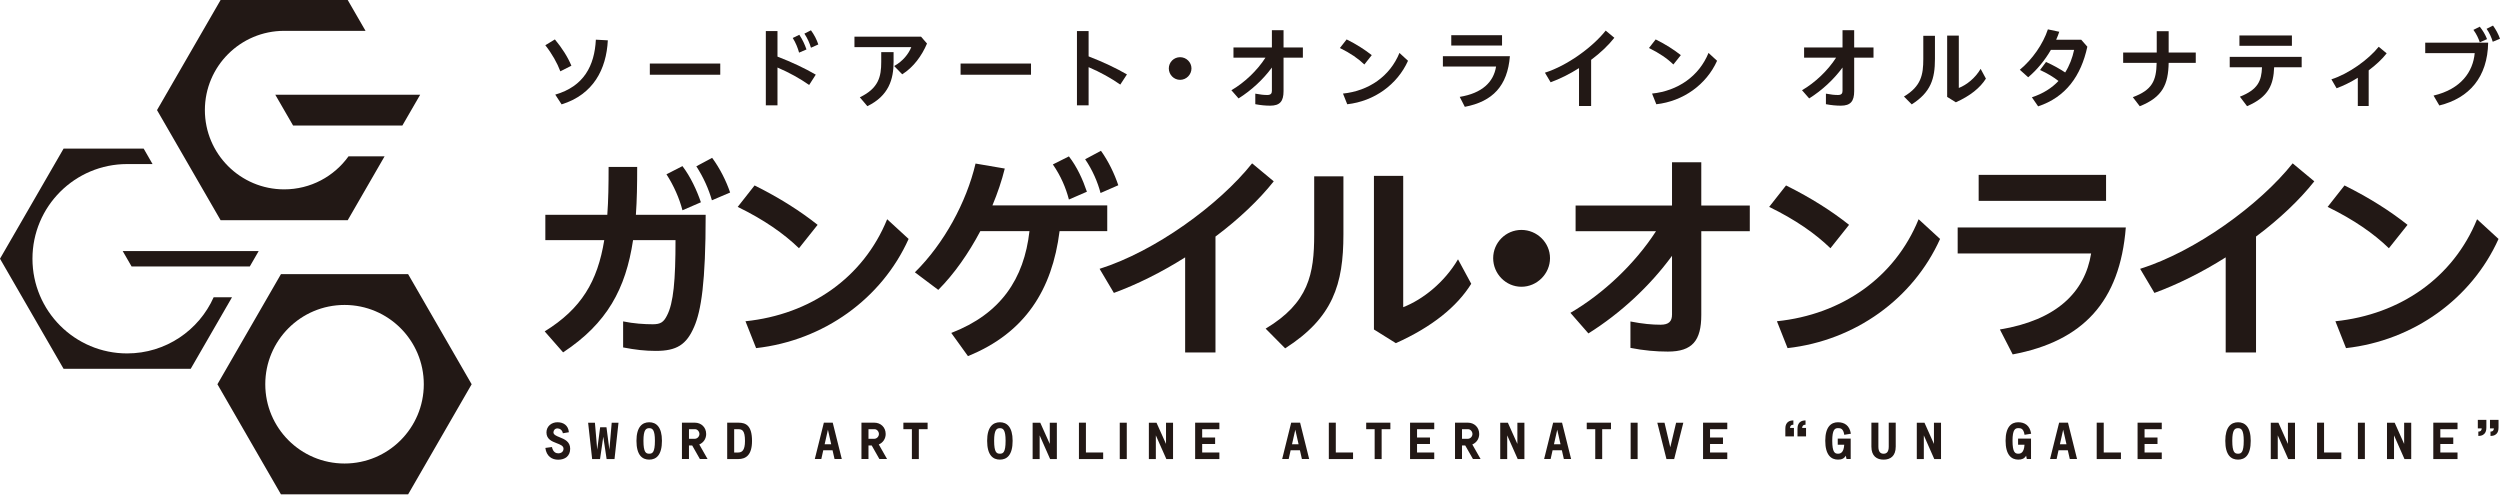
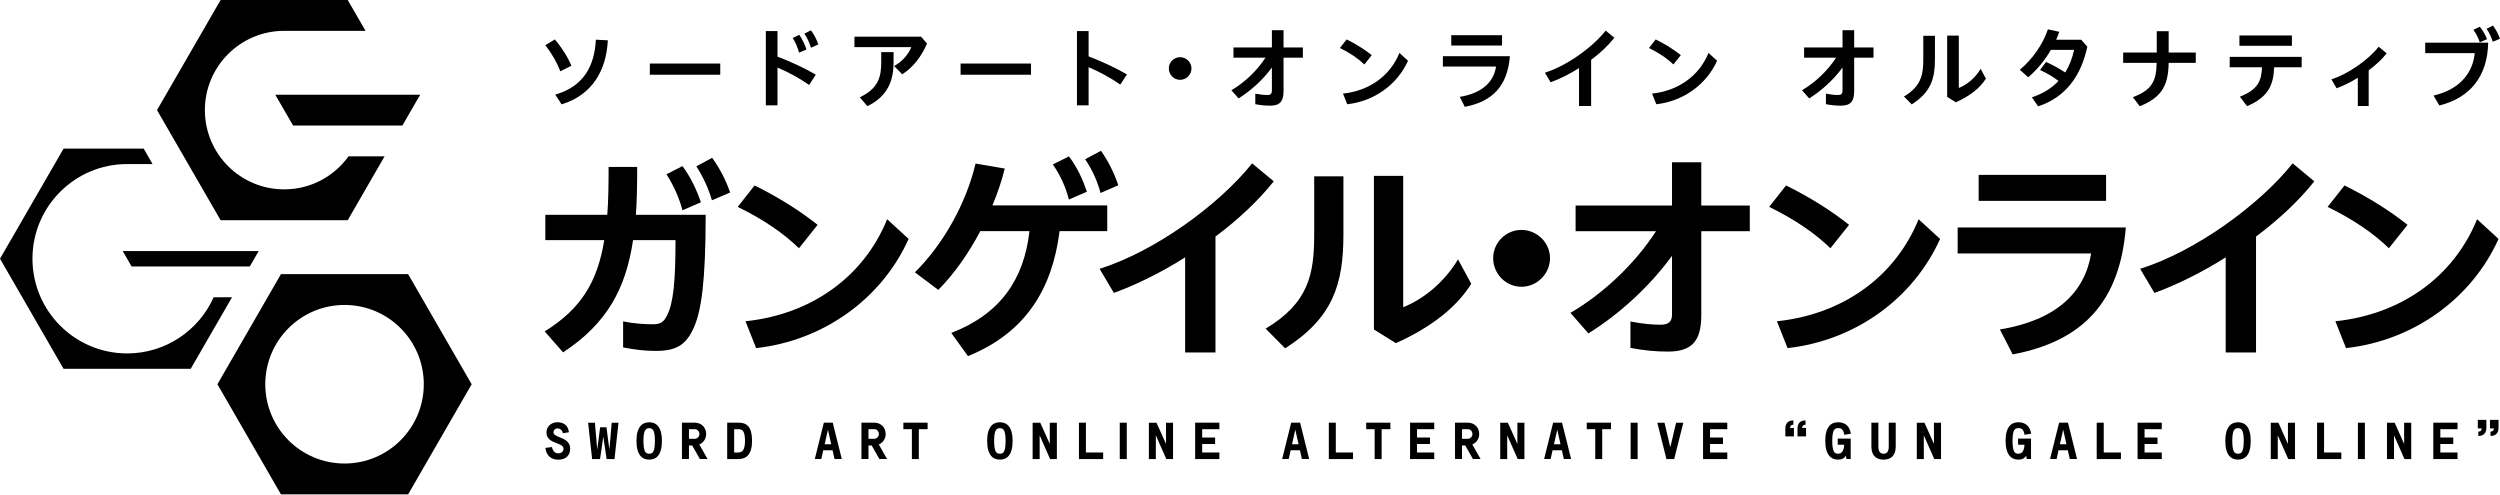
<svg xmlns="http://www.w3.org/2000/svg" version="1.1" id="레이어_1" x="0px" y="0px" viewBox="0 0 720 142.375" enable-background="new 0 0 720 142.375" xml:space="preserve">
-   <path fill="#221815" d="M100.371,45.028c-4.142,5.767-10.894,9.509-18.539,9.509c-12.599,0-22.827-10.228-22.827-22.827  c0-12.599,10.228-22.827,22.827-22.827h23.44L100.144,0H63.533L45.221,31.71l18.312,31.71h36.611l10.615-18.392H100.371z" />
-   <polygon fill="#221815" points="79.276,27.274 84.403,36.144 115.887,36.144 121.014,27.274 " />
-   <polygon fill="#221815" points="35.336,72.3 37.892,76.735 71.946,76.735 74.503,72.3 " />
-   <path fill="#221815" d="M61.529,85.618c-4.248,9.523-13.811,16.168-24.918,16.168c-15.049,0-27.262-12.212-27.262-27.275  s12.213-27.262,27.262-27.262h7.325l-2.557-4.448H18.312L0,74.511l18.312,31.71h36.611l11.893-20.603H61.529z" />
-   <path fill="#221815" d="M117.539,78.955H80.915l-18.299,31.71l18.299,31.71h36.624l18.299-31.71L117.539,78.955z M99.227,133.492  c-12.612,0-22.827-10.228-22.827-22.827c0-12.612,10.215-22.84,22.827-22.84c12.612,0,22.827,10.228,22.827,22.84  C122.054,123.264,111.839,133.492,99.227,133.492" />
-   <path fill="#221815" d="M183.135,61.865h20.097c0,19.59-1.318,27.648-3.316,32.256c-2.237,5.181-5.047,6.939-11.041,6.939  c-3.116,0-5.86-0.32-9.416-0.999v-7.498c2.997,0.626,6.113,0.826,8.55,0.826c2.237,0,3.117-0.626,4.049-2.451  c1.931-3.609,2.49-10.348,2.49-21.775h-12.226c-2.118,14.05-7.484,23.959-20.15,32.322l-5.3-6.046  c10.601-6.552,15.222-14.41,17.153-26.276h-16.967v-7.298h17.846c0.306-4.116,0.373-8.737,0.373-13.784h8.231  C183.508,53.075,183.441,57.629,183.135,61.865 M196.546,60.559c-0.866-3.369-2.491-7.112-4.608-10.361l4.608-2.357  c2.317,3.05,4.115,6.912,5.314,10.415L196.546,60.559z M210.277,55.445l-5.247,2.238c-0.932-3.236-2.424-6.606-4.488-9.789  l4.555-2.437C207.347,48.506,209.158,52.142,210.277,55.445" />
-   <path fill="#221815" d="M230.105,71.492c-4.368-4.235-10.095-8.231-17.646-11.906l4.861-6.179  c7.298,3.623,13.292,7.485,18.152,11.347L230.105,71.492z M261.682,68.814c-7.738,17.22-24.452,29.26-43.923,31.444l-3.063-7.738  c18.658-1.931,33.948-12.532,40.806-29.38L261.682,68.814z" />
-   <path fill="#221815" d="M285.819,59.156h33.068v7.418h-13.731c-2.117,16.847-9.908,29.313-26.383,35.985l-4.808-6.672  c14.224-5.487,20.962-15.529,22.521-29.313H282.33c-3.37,6.366-7.498,12.293-12.106,16.914l-6.739-5.06  c8.364-8.231,14.849-20.163,17.473-31.324l8.417,1.438C288.509,52.031,287.311,55.587,285.819,59.156 M307.847,57.465  c-0.879-3.37-2.304-6.739-4.621-10.108l4.621-2.317c2.371,3.063,3.996,6.686,5.181,10.175L307.847,57.465z M316.957,55.587  c-0.812-3.116-2.304-6.605-4.435-9.722l4.554-2.437c2.184,3.05,3.876,6.606,4.994,9.922L316.957,55.587z" />
-   <path fill="#221815" d="M350.057,68.125v33.388h-8.737V74.118c-6.806,4.302-13.984,7.858-20.523,10.242l-4.115-6.939  c16.035-5.048,34.44-18.459,43.923-30.378l6.233,5.181C362.589,57.59,356.729,63.144,350.057,68.125" />
-   <path fill="#221815" d="M378.487,50.792h8.417v16.714c0,14.357-2.997,24.012-16.781,32.816l-5.62-5.674  c12.412-7.431,13.984-15.728,13.984-27.075V50.792z M423.715,81.729c-4.116,6.619-11.294,12.426-21.708,17.101l-6.313-3.942V50.659  h8.43v37.809c5.62-2.184,11.853-7.112,15.782-13.784L423.715,81.729z" />
-   <path fill="#221815" d="M503.942,66.577h-13.971v24.132c0,7.365-2.557,10.548-9.616,10.548c-3.423,0-6.925-0.306-10.788-1.065  v-7.605c3.556,0.693,6.3,0.932,8.67,0.932c2.424,0,3.303-0.999,3.303-2.93V73.676c-6.3,8.617-14.73,16.488-24.079,22.348  l-5.181-5.927c9.296-5.38,18.592-14.104,24.652-23.52h-23.16v-7.378h27.768V46.733h8.43v12.466h13.971V66.577z" />
-   <path fill="#221815" d="M527.164,71.492c-4.368-4.235-10.095-8.231-17.646-11.906l4.861-6.179  c7.298,3.623,13.292,7.485,18.152,11.347L527.164,71.492z M558.741,68.814c-7.738,17.22-24.452,29.26-43.923,31.444l-3.063-7.738  c18.658-1.931,33.948-12.532,40.806-29.38L558.741,68.814z" />
-   <path fill="#221815" d="M612.233,65.512c-1.692,21.388-12.359,32.749-32.576,36.558l-3.689-7.178  c16.234-2.677,24.465-10.668,26.277-21.894h-38.436v-7.485H612.233z M606.546,57.841h-36.691v-7.485h36.691V57.841z" />
-   <path fill="#221815" d="M649.736,68.125v33.388h-8.737V74.118c-6.806,4.302-13.971,7.858-20.523,10.242l-4.115-6.939  c16.035-5.048,34.44-18.459,43.923-30.378l6.233,5.181C662.281,57.59,656.408,63.144,649.736,68.125" />
-   <path fill="#221815" d="M688.001,71.492c-4.368-4.235-10.108-8.231-17.646-11.906l4.861-6.179  c7.298,3.623,13.292,7.485,18.152,11.347L688.001,71.492z M719.578,68.814c-7.738,17.22-24.465,29.26-43.923,31.444l-3.063-7.738  c18.658-1.931,33.948-12.532,40.806-29.38L719.578,68.814z" />
-   <path fill="#221815" d="M446.403,74.355c0,4.488-3.742,8.231-8.231,8.231c-4.502,0-8.137-3.742-8.137-8.231  c0-4.488,3.636-8.137,8.137-8.137C442.661,66.218,446.403,69.867,446.403,74.355" />
-   <path fill="#221815" d="M161.379,20.539c-0.893-2.371-2.384-5.047-4.328-7.511l2.757-1.678c2.091,2.53,3.689,5.034,4.754,7.578  L161.379,20.539z M175.057,11.615c-0.426,8.324-4.169,15.609-13.318,18.445l-1.825-2.81c8.257-2.384,11.307-8.324,11.693-15.822  L175.057,11.615z" />
-   <rect x="187.151" y="18.3" fill="#221815" width="20.283" height="3.223" />
-   <path fill="#221815" d="M223.915,16.305c4.355,1.691,7.805,3.329,11.027,5.194l-1.904,2.97c-2.691-1.865-5.647-3.529-9.123-5.021  v10.881h-3.356V8.953h3.356V16.305z M230.134,15.159c-0.36-1.332-0.959-2.85-1.824-4.222l1.891-0.919  c0.945,1.412,1.572,2.81,2.064,4.222L230.134,15.159z M233.557,13.748c-0.373-1.278-0.973-2.677-1.892-4.062l1.892-0.959  c0.945,1.292,1.665,2.704,2.118,4.075L233.557,13.748z" />
-   <path fill="#221815" d="M266.978,12.545c-1.518,3.542-3.862,6.792-7.139,8.856l-2.317-2.384c2.543-1.425,4.129-3.476,4.928-5.434  h-16.368v-3.023h19.178L266.978,12.545z M253.794,15.022h3.556v2.823c0,4.981-1.385,9.749-7.551,12.732l-2.171-2.557  c5.447-2.61,6.166-5.993,6.166-10.188V15.022z" />
-   <rect x="276.647" y="18.3" fill="#221815" width="20.283" height="3.223" />
-   <path fill="#221815" d="M322.641,24.361c-2.691-1.864-5.647-3.529-9.123-5.021v10.987h-3.356V8.952h3.356v7.285  c4.355,1.692,7.804,3.329,11.041,5.194L322.641,24.361z" />
-   <path fill="#221815" d="M375.229,16.61h-5.567v9.629c0,2.917-1.025,4.195-3.835,4.195c-1.372,0-2.757-0.133-4.302-0.426v-3.036  c1.425,0.28,2.517,0.386,3.449,0.386c0.972,0,1.332-0.413,1.332-1.172v-6.739c-2.517,3.436-5.873,6.552-9.602,8.896l-2.064-2.357  c3.703-2.144,7.405-5.62,9.815-9.376h-9.216v-2.943h11.067V8.699h3.356v4.968h5.567V16.61z" />
-   <path fill="#221815" d="M392.934,18.571c-1.745-1.692-4.035-3.276-7.045-4.741l1.944-2.477c2.904,1.438,5.287,2.996,7.232,4.528  L392.934,18.571z M405.506,17.506c-3.077,6.859-9.736,11.653-17.5,12.519l-1.225-3.076c7.445-0.773,13.531-4.994,16.261-11.706  L405.506,17.506z" />
-   <path fill="#221815" d="M434.851,16.182c-0.68,8.524-4.928,13.052-12.985,14.583l-1.465-2.863c6.473-1.065,9.749-4.262,10.468-8.737  h-15.316v-2.983H434.851z M432.587,13.119h-14.623v-2.983h14.623V13.119z" />
-   <path fill="#221815" d="M458.245,17.233v13.292h-3.49V19.617c-2.704,1.718-5.567,3.13-8.177,4.075l-1.638-2.757  c6.393-2.011,13.731-7.352,17.5-12.119l2.491,2.064C463.24,13.038,460.909,15.249,458.245,17.233" />
-   <path fill="#221815" d="M481.933,18.571c-1.731-1.692-4.022-3.276-7.032-4.741l1.931-2.477c2.917,1.438,5.3,2.996,7.245,4.528  L481.933,18.571z M494.518,17.506c-3.077,6.859-9.749,11.653-17.5,12.519l-1.225-3.076c7.431-0.773,13.531-4.994,16.261-11.706  L494.518,17.506z" />
-   <path fill="#221815" d="M539.571,16.61h-5.567v9.629c0,2.917-1.025,4.195-3.836,4.195c-1.372,0-2.757-0.133-4.302-0.426v-3.036  c1.425,0.28,2.517,0.386,3.463,0.386c0.972,0,1.318-0.413,1.318-1.172v-6.739c-2.517,3.436-5.873,6.552-9.602,8.896l-2.064-2.357  c3.703-2.144,7.405-5.62,9.815-9.376h-9.216v-2.943h11.067V8.699h3.356v4.968h5.567V16.61z" />
-   <path fill="#221815" d="M553.909,10.312h3.356v6.672c0,5.714-1.185,9.576-6.685,13.078l-2.237-2.264  c4.954-2.957,5.567-6.273,5.567-10.801V10.312z M571.942,22.644c-1.652,2.637-4.502,4.954-8.657,6.819l-2.504-1.558V10.258h3.356  v15.076c2.237-0.866,4.728-2.837,6.286-5.501L571.942,22.644z" />
-   <path fill="#221815" d="M601.153,13.449c-1.811,8.404-6.193,14.53-14.171,17.18l-1.798-2.61c3.263-1.066,5.78-2.704,7.658-4.701  c-1.505-1.172-3.223-2.211-5.314-3.156l1.731-2.317c2.197,0.999,3.889,1.958,5.514,3.023c1.238-1.971,2.077-4.182,2.57-6.499h-6.686  c-1.758,3.037-4.075,5.82-6.539,7.884l-2.411-2.157c3.609-2.997,6.672-7.365,8.084-11.64l3.276,0.693  c-0.239,0.773-0.546,1.518-0.892,2.291h7.218L601.153,13.449z" />
-   <path fill="#221815" d="M632.38,18.105h-7.805c-0.12,6.113-1.665,9.842-8.324,12.492l-1.998-2.611  c5.594-2.077,6.765-4.741,6.859-9.882h-9.642v-2.97h9.669v-6.14h3.436v6.14h7.805V18.105z" />
-   <path fill="#221815" d="M662.881,19.365h-7.924c-0.2,4.901-1.465,8.51-7.804,11.214l-2.064-2.73c5.221-2.064,6.22-4.555,6.366-8.483  h-9.296v-2.983h20.723V19.365z M660.07,13.199h-15.116v-2.983h15.116V13.199z" />
-   <path fill="#221815" d="M682.18,20.264v10.255h-3.13v-8.124c-2.037,1.279-4.182,2.317-6.113,3.023l-1.492-2.571  c4.994-1.598,10.668-5.686,13.624-9.376l2.291,1.891C686.068,17.028,684.244,18.719,682.18,20.264" />
-   <path fill="#221815" d="M698.465,12.279h18.126c-0.173,9.949-5.447,15.968-14.064,18.099l-1.665-2.85  c7.951-1.864,11.374-6.912,11.853-12.226h-14.25V12.279z M714.18,12.186c-0.4-1.172-0.946-2.371-1.838-3.583l1.838-0.919  c0.919,1.159,1.598,2.33,2.091,3.583L714.18,12.186z M720,11.16l-2.091,0.866c-0.346-1.185-0.919-2.504-1.771-3.729l1.851-0.932  C718.854,8.577,719.547,9.869,720,11.16" />
-   <path fill="#221815" d="M343.144,19.705c0,1.798-1.492,3.29-3.276,3.29c-1.798,0-3.25-1.492-3.25-3.29  c0-1.784,1.452-3.236,3.25-3.236C341.652,16.469,343.144,17.92,343.144,19.705" />
-   <path fill="#221815" d="M162.292,129.226c0-0.839-0.932-1.185-1.971-1.585c-1.358-0.519-2.943-1.132-2.943-3.103  c0-1.758,1.438-2.93,3.17-2.93c1.678,0,3.117,0.852,3.29,2.877l-1.731,0.293c-0.173-0.986-0.959-1.399-1.558-1.399  c-0.706,0-1.159,0.546-1.159,1.159c0,0.653,0.866,1.025,1.745,1.372c1.412,0.56,3.076,1.252,3.076,3.316  c0,2.144-1.505,3.17-3.449,3.17c-1.785,0-3.383-0.959-3.702-3.396l1.905-0.253c0.306,1.492,1.172,1.811,1.798,1.811  C161.639,130.558,162.292,130.079,162.292,129.226" />
-   <polygon fill="#221815" points="176.982,132.206 174.705,132.206 173.746,125.773 172.814,132.206 170.536,132.206 169.378,121.738   171.335,121.738 172.001,129.515 172.841,123.056 174.665,123.056 175.504,129.515 176.17,121.738 178.128,121.738 " />
-   <path fill="#221815" d="M183.302,126.95c0-3.982,1.651-5.34,3.676-5.34c2.011,0,3.662,1.358,3.662,5.34  c0,4.129-1.651,5.421-3.662,5.421C184.953,132.371,183.302,131.079,183.302,126.95 M188.616,126.95c0-3.21-0.733-3.636-1.638-3.636  c-0.919,0-1.665,0.426-1.665,3.636c0,3.383,0.746,3.716,1.665,3.716C187.883,130.666,188.616,130.333,188.616,126.95" />
-   <path fill="#221815" d="M199.355,128.297h-0.932v3.902h-2.024v-10.468h3.729c1.771,0,3.25,1.279,3.25,3.263  c0,1.358-0.773,2.504-1.985,3.01l2.384,4.195h-2.211L199.355,128.297z M200.048,126.379c0.799,0,1.385-0.692,1.385-1.385  s-0.559-1.385-1.238-1.385h-1.771v2.77H200.048z" />
-   <path fill="#221815" d="M212.653,121.73c2.184,0,3.929,0.826,3.929,5.274c0,4.075-1.771,5.208-3.995,5.208h-3.156V121.73H212.653z   M211.441,123.607v6.713h1.145c1.079,0,1.971-0.56,1.971-3.316c0-3.156-0.892-3.396-1.971-3.396H211.441z" />
-   <path fill="#221815" d="M239.775,129.683h-2.677l-0.559,2.517h-1.878l2.61-10.468h2.557l2.61,10.468h-2.091L239.775,129.683z   M237.498,127.952h1.891l-0.946-4.195L237.498,127.952z" />
-   <path fill="#221815" d="M251.053,128.297h-0.932v3.902h-2.024v-10.468h3.729c1.771,0,3.25,1.279,3.25,3.263  c0,1.358-0.773,2.504-1.985,3.01l2.384,4.195h-2.211L251.053,128.297z M251.745,126.379c0.799,0,1.385-0.692,1.385-1.385  s-0.559-1.385-1.238-1.385h-1.771v2.77H251.745z" />
-   <polygon fill="#221815" points="267.152,123.607 264.621,123.607 264.621,132.211 262.623,132.211 262.623,123.607 260.173,123.607   260.173,121.73 267.152,121.73 " />
-   <path fill="#221815" d="M284.298,126.95c0-3.982,1.651-5.34,3.676-5.34c2.011,0,3.662,1.358,3.662,5.34  c0,4.129-1.651,5.421-3.662,5.421C285.949,132.371,284.298,131.079,284.298,126.95 M289.612,126.95c0-3.21-0.733-3.636-1.638-3.636  c-0.919,0-1.665,0.426-1.665,3.636c0,3.383,0.746,3.716,1.665,3.716C288.879,130.666,289.612,130.333,289.612,126.95" />
-   <polygon fill="#221815" points="297.397,132.206 297.397,121.738 299.594,121.738 302.337,127.851 302.337,121.738 304.375,121.738   304.375,132.206 302.431,132.206 299.421,125.387 299.421,132.206 " />
-   <polygon fill="#221815" points="317.712,130.318 317.712,132.21 310.733,132.21 310.733,121.728 312.744,121.728 312.744,130.318   " />
-   <rect x="322.488" y="121.74" fill="#221815" width="2.024" height="10.468" />
-   <polygon fill="#221815" points="330.873,132.206 330.873,121.738 333.07,121.738 335.813,127.851 335.813,121.738 337.838,121.738   337.838,132.206 335.907,132.206 332.883,125.387 332.883,132.206 " />
-   <polygon fill="#221815" points="346.227,123.607 346.227,126.005 349.956,126.005 349.956,127.869 346.227,127.869 346.227,130.32   351.181,130.32 351.181,132.211 344.202,132.211 344.202,121.73 351.181,121.73 351.181,123.607 " />
-   <polygon fill="#221815" points="432.065,132.206 432.065,121.738 434.262,121.738 437.006,127.851 437.006,121.738 439.03,121.738   439.03,132.206 437.099,132.206 434.076,125.387 434.076,132.206 " />
-   <path fill="#221815" d="M449.819,129.683h-2.677l-0.559,2.517h-1.878l2.597-10.468h2.57l2.61,10.468h-2.091L449.819,129.683z   M447.542,127.952h1.891l-0.946-4.195L447.542,127.952z" />
-   <polygon fill="#221815" points="463.961,123.607 461.431,123.607 461.431,132.211 459.433,132.211 459.433,123.607 456.983,123.607   456.983,121.73 463.961,121.73 " />
-   <rect x="469.624" y="121.74" fill="#221815" width="2.011" height="10.468" />
-   <polygon fill="#221815" points="481.044,128.811 482.722,121.739 484.8,121.739 482.163,132.207 479.939,132.207 477.302,121.739   479.379,121.739 " />
-   <polygon fill="#221815" points="492.49,123.607 492.49,126.005 496.219,126.005 496.219,127.869 492.49,127.869 492.49,130.32   497.457,130.32 497.457,132.211 490.479,132.211 490.479,121.73 497.457,121.73 497.457,123.607 " />
-   <path fill="#221815" d="M374.378,129.683h-2.677l-0.559,2.517h-1.878l2.597-10.468h2.57l2.61,10.468h-2.091L374.378,129.683z   M372.101,127.952h1.891l-0.946-4.195L372.101,127.952z" />
-   <polygon fill="#221815" points="389.679,130.318 389.679,132.21 382.7,132.21 382.7,121.728 384.711,121.728 384.711,130.318 " />
-   <polygon fill="#221815" points="400.428,123.607 397.911,123.607 397.911,132.211 395.9,132.211 395.9,123.607 393.463,123.607   393.463,121.73 400.428,121.73 " />
-   <polygon fill="#221815" points="408.108,123.607 408.108,126.005 411.837,126.005 411.837,127.869 408.108,127.869 408.108,130.32   413.062,130.32 413.062,132.211 406.097,132.211 406.097,121.73 413.062,121.73 413.062,123.607 " />
-   <path fill="#221815" d="M421.988,128.297h-0.932v3.902h-2.011v-10.468h3.716c1.771,0,3.25,1.279,3.25,3.263  c0,1.358-0.773,2.504-1.985,3.01l2.384,4.195h-2.198L421.988,128.297z M422.681,126.379c0.812,0,1.385-0.692,1.385-1.385  s-0.559-1.385-1.238-1.385h-1.771v2.77H422.681z" />
-   <path fill="#221815" d="M713.759,124.297c0.759,0,0.959-0.453,0.985-0.919h-1.132v-2.451h2.464v2.131c0,0.599,0,2.491-2.317,2.491  V124.297z M717.262,124.297c0.759,0,0.945-0.453,0.985-0.919h-1.132v-2.451h2.464v2.131c0,0.599,0,2.491-2.317,2.491V124.297z" />
-   <path fill="#221815" d="M640.885,126.95c0-3.982,1.651-5.34,3.676-5.34c2.011,0,3.649,1.358,3.649,5.34  c0,4.129-1.638,5.421-3.649,5.421C642.536,132.371,640.885,131.079,640.885,126.95 M646.199,126.95c0-3.21-0.746-3.636-1.638-3.636  c-0.919,0-1.665,0.426-1.665,3.636c0,3.383,0.746,3.716,1.665,3.716C645.452,130.666,646.199,130.333,646.199,126.95" />
-   <polygon fill="#221815" points="653.983,132.206 653.983,121.738 656.18,121.738 658.924,127.851 658.924,121.738 660.961,121.738   660.961,132.206 659.017,132.206 655.994,125.387 655.994,132.206 " />
-   <polygon fill="#221815" points="674.298,130.318 674.298,132.21 667.319,132.21 667.319,121.728 669.33,121.728 669.33,130.318 " />
-   <rect x="679.075" y="121.74" fill="#221815" width="2.011" height="10.468" />
-   <polygon fill="#221815" points="687.454,132.206 687.454,121.738 689.664,121.738 692.394,127.851 692.394,121.738 694.432,121.738   694.432,132.206 692.488,132.206 689.478,125.387 689.478,132.206 " />
-   <polygon fill="#221815" points="702.813,123.607 702.813,126.005 706.542,126.005 706.542,127.869 702.813,127.869 702.813,130.32   707.767,130.32 707.767,132.211 700.789,132.211 700.789,121.73 707.767,121.73 707.767,123.607 " />
-   <path fill="#221815" d="M583.069,125.22c-0.28-1.851-1.106-1.918-1.798-1.918c-0.893,0-1.665,0.4-1.665,3.623  c0,3.396,0.772,3.742,1.665,3.742c0.626,0,1.651-0.2,1.785-2.584h-1.851v-1.758h3.729v5.873h-1.212l-0.2-0.959  c-0.493,0.852-1.225,1.132-2.251,1.132c-1.971,0-3.662-1.332-3.662-5.447c0-3.982,1.665-5.314,3.622-5.314  c1.918,0,3.369,0.932,3.742,3.303L583.069,125.22z" />
-   <polygon fill="#221815" points="617.632,123.607 617.632,126.005 621.361,126.005 621.361,127.869 617.632,127.869 617.632,130.32   622.586,130.32 622.586,132.211 615.621,132.211 615.621,121.73 622.586,121.73 622.586,123.607 " />
-   <path fill="#221815" d="M595.529,129.683h-2.677l-0.546,2.517h-1.891l2.61-10.468h2.557l2.61,10.468h-2.091L595.529,129.683z   M593.252,127.952h1.891l-0.946-4.195L593.252,127.952z" />
-   <polygon fill="#221815" points="610.829,130.318 610.829,132.21 603.85,132.21 603.85,121.728 605.875,121.728 605.875,130.318 " />
-   <path fill="#221815" d="M516.494,122.321c-0.746,0-0.946,0.466-0.973,0.919h1.132v2.451h-2.477v-2.131c0-0.586,0-2.477,2.317-2.477  V122.321z M519.996,122.321c-0.759,0-0.959,0.466-0.986,0.919h1.132v2.451h-2.464v-2.131c0-0.586,0-2.477,2.317-2.477V122.321z" />
-   <path fill="#221815" d="M531.149,125.22c-0.28-1.851-1.105-1.918-1.811-1.918c-0.879,0-1.651,0.4-1.651,3.623  c0,3.396,0.772,3.742,1.651,3.742c0.626,0,1.665-0.2,1.798-2.584h-1.865v-1.758H533v5.873h-1.199l-0.213-0.959  c-0.493,0.852-1.212,1.132-2.251,1.132c-1.971,0-3.662-1.332-3.662-5.447c0-3.982,1.678-5.314,3.636-5.314  c1.918,0,3.369,0.932,3.742,3.303L531.149,125.22z" />
-   <path fill="#221815" d="M545.969,121.735v6.899c0,2.73-1.558,3.742-3.49,3.742c-1.958,0-3.516-1.012-3.516-3.742v-6.899h2.011v6.899  c0,1.598,0.679,2.038,1.505,2.038c0.799,0,1.479-0.44,1.479-2.038v-6.899H545.969z" />
-   <polygon fill="#221815" points="552.037,132.206 552.037,121.738 554.247,121.738 556.977,127.851 556.977,121.738 559.015,121.738   559.015,132.206 557.071,132.206 554.061,125.387 554.061,132.206 " />
+   <path fill="#000" d="M100.371,45.028c-4.142,5.767-10.894,9.509-18.539,9.509c-12.599,0-22.827-10.228-22.827-22.827  c0-12.599,10.228-22.827,22.827-22.827h23.44L100.144,0H63.533L45.221,31.71l18.312,31.71h36.611l10.615-18.392H100.371z" />
+   <polygon fill="#000" points="79.276,27.274 84.403,36.144 115.887,36.144 121.014,27.274 " />
+   <polygon fill="#000" points="35.336,72.3 37.892,76.735 71.946,76.735 74.503,72.3 " />
+   <path fill="#000" d="M61.529,85.618c-4.248,9.523-13.811,16.168-24.918,16.168c-15.049,0-27.262-12.212-27.262-27.275  s12.213-27.262,27.262-27.262h7.325l-2.557-4.448H18.312L0,74.511l18.312,31.71h36.611l11.893-20.603H61.529z" />
+   <path fill="#000" d="M117.539,78.955H80.915l-18.299,31.71l18.299,31.71h36.624l18.299-31.71L117.539,78.955z M99.227,133.492  c-12.612,0-22.827-10.228-22.827-22.827c0-12.612,10.215-22.84,22.827-22.84c12.612,0,22.827,10.228,22.827,22.84  C122.054,123.264,111.839,133.492,99.227,133.492" />
+   <path fill="#000" d="M183.135,61.865h20.097c0,19.59-1.318,27.648-3.316,32.256c-2.237,5.181-5.047,6.939-11.041,6.939  c-3.116,0-5.86-0.32-9.416-0.999v-7.498c2.997,0.626,6.113,0.826,8.55,0.826c2.237,0,3.117-0.626,4.049-2.451  c1.931-3.609,2.49-10.348,2.49-21.775h-12.226c-2.118,14.05-7.484,23.959-20.15,32.322l-5.3-6.046  c10.601-6.552,15.222-14.41,17.153-26.276h-16.967v-7.298h17.846c0.306-4.116,0.373-8.737,0.373-13.784h8.231  C183.508,53.075,183.441,57.629,183.135,61.865 M196.546,60.559c-0.866-3.369-2.491-7.112-4.608-10.361l4.608-2.357  c2.317,3.05,4.115,6.912,5.314,10.415L196.546,60.559z M210.277,55.445l-5.247,2.238c-0.932-3.236-2.424-6.606-4.488-9.789  l4.555-2.437C207.347,48.506,209.158,52.142,210.277,55.445" />
+   <path fill="#000" d="M230.105,71.492c-4.368-4.235-10.095-8.231-17.646-11.906l4.861-6.179  c7.298,3.623,13.292,7.485,18.152,11.347L230.105,71.492z M261.682,68.814c-7.738,17.22-24.452,29.26-43.923,31.444l-3.063-7.738  c18.658-1.931,33.948-12.532,40.806-29.38L261.682,68.814z" />
+   <path fill="#000" d="M285.819,59.156h33.068v7.418h-13.731c-2.117,16.847-9.908,29.313-26.383,35.985l-4.808-6.672  c14.224-5.487,20.962-15.529,22.521-29.313H282.33c-3.37,6.366-7.498,12.293-12.106,16.914l-6.739-5.06  c8.364-8.231,14.849-20.163,17.473-31.324l8.417,1.438C288.509,52.031,287.311,55.587,285.819,59.156 M307.847,57.465  c-0.879-3.37-2.304-6.739-4.621-10.108l4.621-2.317c2.371,3.063,3.996,6.686,5.181,10.175L307.847,57.465z M316.957,55.587  c-0.812-3.116-2.304-6.605-4.435-9.722l4.554-2.437c2.184,3.05,3.876,6.606,4.994,9.922L316.957,55.587z" />
+   <path fill="#000" d="M350.057,68.125v33.388h-8.737V74.118c-6.806,4.302-13.984,7.858-20.523,10.242l-4.115-6.939  c16.035-5.048,34.44-18.459,43.923-30.378l6.233,5.181C362.589,57.59,356.729,63.144,350.057,68.125" />
+   <path fill="#000" d="M378.487,50.792h8.417v16.714c0,14.357-2.997,24.012-16.781,32.816l-5.62-5.674  c12.412-7.431,13.984-15.728,13.984-27.075V50.792z M423.715,81.729c-4.116,6.619-11.294,12.426-21.708,17.101l-6.313-3.942V50.659  h8.43v37.809c5.62-2.184,11.853-7.112,15.782-13.784L423.715,81.729z" />
+   <path fill="#000" d="M503.942,66.577h-13.971v24.132c0,7.365-2.557,10.548-9.616,10.548c-3.423,0-6.925-0.306-10.788-1.065  v-7.605c3.556,0.693,6.3,0.932,8.67,0.932c2.424,0,3.303-0.999,3.303-2.93V73.676c-6.3,8.617-14.73,16.488-24.079,22.348  l-5.181-5.927c9.296-5.38,18.592-14.104,24.652-23.52h-23.16v-7.378h27.768V46.733h8.43v12.466h13.971V66.577z" />
+   <path fill="#000" d="M527.164,71.492c-4.368-4.235-10.095-8.231-17.646-11.906l4.861-6.179  c7.298,3.623,13.292,7.485,18.152,11.347L527.164,71.492z M558.741,68.814c-7.738,17.22-24.452,29.26-43.923,31.444l-3.063-7.738  c18.658-1.931,33.948-12.532,40.806-29.38L558.741,68.814z" />
+   <path fill="#000" d="M612.233,65.512c-1.692,21.388-12.359,32.749-32.576,36.558l-3.689-7.178  c16.234-2.677,24.465-10.668,26.277-21.894h-38.436v-7.485H612.233z M606.546,57.841h-36.691v-7.485h36.691V57.841z" />
+   <path fill="#000" d="M649.736,68.125v33.388h-8.737V74.118c-6.806,4.302-13.971,7.858-20.523,10.242l-4.115-6.939  c16.035-5.048,34.44-18.459,43.923-30.378l6.233,5.181C662.281,57.59,656.408,63.144,649.736,68.125" />
+   <path fill="#000" d="M688.001,71.492c-4.368-4.235-10.108-8.231-17.646-11.906l4.861-6.179  c7.298,3.623,13.292,7.485,18.152,11.347L688.001,71.492z M719.578,68.814c-7.738,17.22-24.465,29.26-43.923,31.444l-3.063-7.738  c18.658-1.931,33.948-12.532,40.806-29.38L719.578,68.814z" />
+   <path fill="#000" d="M446.403,74.355c0,4.488-3.742,8.231-8.231,8.231c-4.502,0-8.137-3.742-8.137-8.231  c0-4.488,3.636-8.137,8.137-8.137C442.661,66.218,446.403,69.867,446.403,74.355" />
+   <path fill="#000" d="M161.379,20.539c-0.893-2.371-2.384-5.047-4.328-7.511l2.757-1.678c2.091,2.53,3.689,5.034,4.754,7.578  L161.379,20.539z M175.057,11.615c-0.426,8.324-4.169,15.609-13.318,18.445l-1.825-2.81c8.257-2.384,11.307-8.324,11.693-15.822  L175.057,11.615z" />
+   <rect x="187.151" y="18.3" fill="#000" width="20.283" height="3.223" />
+   <path fill="#000" d="M223.915,16.305c4.355,1.691,7.805,3.329,11.027,5.194l-1.904,2.97c-2.691-1.865-5.647-3.529-9.123-5.021  v10.881h-3.356V8.953h3.356V16.305z M230.134,15.159c-0.36-1.332-0.959-2.85-1.824-4.222l1.891-0.919  c0.945,1.412,1.572,2.81,2.064,4.222L230.134,15.159z M233.557,13.748c-0.373-1.278-0.973-2.677-1.892-4.062l1.892-0.959  c0.945,1.292,1.665,2.704,2.118,4.075L233.557,13.748z" />
+   <path fill="#000" d="M266.978,12.545c-1.518,3.542-3.862,6.792-7.139,8.856l-2.317-2.384c2.543-1.425,4.129-3.476,4.928-5.434  h-16.368v-3.023h19.178L266.978,12.545z M253.794,15.022h3.556v2.823c0,4.981-1.385,9.749-7.551,12.732l-2.171-2.557  c5.447-2.61,6.166-5.993,6.166-10.188V15.022z" />
+   <rect x="276.647" y="18.3" fill="#000" width="20.283" height="3.223" />
+   <path fill="#000" d="M322.641,24.361c-2.691-1.864-5.647-3.529-9.123-5.021v10.987h-3.356V8.952h3.356v7.285  c4.355,1.692,7.804,3.329,11.041,5.194L322.641,24.361z" />
+   <path fill="#000" d="M375.229,16.61h-5.567v9.629c0,2.917-1.025,4.195-3.835,4.195c-1.372,0-2.757-0.133-4.302-0.426v-3.036  c1.425,0.28,2.517,0.386,3.449,0.386c0.972,0,1.332-0.413,1.332-1.172v-6.739c-2.517,3.436-5.873,6.552-9.602,8.896l-2.064-2.357  c3.703-2.144,7.405-5.62,9.815-9.376h-9.216v-2.943h11.067V8.699h3.356v4.968h5.567V16.61z" />
+   <path fill="#000" d="M392.934,18.571c-1.745-1.692-4.035-3.276-7.045-4.741l1.944-2.477c2.904,1.438,5.287,2.996,7.232,4.528  L392.934,18.571z M405.506,17.506c-3.077,6.859-9.736,11.653-17.5,12.519l-1.225-3.076c7.445-0.773,13.531-4.994,16.261-11.706  L405.506,17.506z" />
+   <path fill="#000" d="M434.851,16.182c-0.68,8.524-4.928,13.052-12.985,14.583l-1.465-2.863c6.473-1.065,9.749-4.262,10.468-8.737  h-15.316v-2.983H434.851z M432.587,13.119h-14.623v-2.983h14.623V13.119z" />
+   <path fill="#000" d="M458.245,17.233v13.292h-3.49V19.617c-2.704,1.718-5.567,3.13-8.177,4.075l-1.638-2.757  c6.393-2.011,13.731-7.352,17.5-12.119l2.491,2.064C463.24,13.038,460.909,15.249,458.245,17.233" />
+   <path fill="#000" d="M481.933,18.571c-1.731-1.692-4.022-3.276-7.032-4.741l1.931-2.477c2.917,1.438,5.3,2.996,7.245,4.528  L481.933,18.571z M494.518,17.506c-3.077,6.859-9.749,11.653-17.5,12.519l-1.225-3.076c7.431-0.773,13.531-4.994,16.261-11.706  L494.518,17.506z" />
+   <path fill="#000" d="M539.571,16.61h-5.567v9.629c0,2.917-1.025,4.195-3.836,4.195c-1.372,0-2.757-0.133-4.302-0.426v-3.036  c1.425,0.28,2.517,0.386,3.463,0.386c0.972,0,1.318-0.413,1.318-1.172v-6.739c-2.517,3.436-5.873,6.552-9.602,8.896l-2.064-2.357  c3.703-2.144,7.405-5.62,9.815-9.376h-9.216v-2.943h11.067V8.699h3.356v4.968h5.567V16.61z" />
+   <path fill="#000" d="M553.909,10.312h3.356v6.672c0,5.714-1.185,9.576-6.685,13.078l-2.237-2.264  c4.954-2.957,5.567-6.273,5.567-10.801V10.312z M571.942,22.644c-1.652,2.637-4.502,4.954-8.657,6.819l-2.504-1.558V10.258h3.356  v15.076c2.237-0.866,4.728-2.837,6.286-5.501L571.942,22.644z" />
+   <path fill="#000" d="M601.153,13.449c-1.811,8.404-6.193,14.53-14.171,17.18l-1.798-2.61c3.263-1.066,5.78-2.704,7.658-4.701  c-1.505-1.172-3.223-2.211-5.314-3.156l1.731-2.317c2.197,0.999,3.889,1.958,5.514,3.023c1.238-1.971,2.077-4.182,2.57-6.499h-6.686  c-1.758,3.037-4.075,5.82-6.539,7.884l-2.411-2.157c3.609-2.997,6.672-7.365,8.084-11.64l3.276,0.693  c-0.239,0.773-0.546,1.518-0.892,2.291h7.218L601.153,13.449z" />
+   <path fill="#000" d="M632.38,18.105h-7.805c-0.12,6.113-1.665,9.842-8.324,12.492l-1.998-2.611  c5.594-2.077,6.765-4.741,6.859-9.882h-9.642v-2.97h9.669v-6.14h3.436v6.14h7.805V18.105z" />
+   <path fill="#000" d="M662.881,19.365h-7.924c-0.2,4.901-1.465,8.51-7.804,11.214l-2.064-2.73c5.221-2.064,6.22-4.555,6.366-8.483  h-9.296v-2.983h20.723V19.365z M660.07,13.199h-15.116v-2.983h15.116V13.199z" />
+   <path fill="#000" d="M682.18,20.264v10.255h-3.13v-8.124c-2.037,1.279-4.182,2.317-6.113,3.023l-1.492-2.571  c4.994-1.598,10.668-5.686,13.624-9.376l2.291,1.891C686.068,17.028,684.244,18.719,682.18,20.264" />
+   <path fill="#000" d="M698.465,12.279h18.126c-0.173,9.949-5.447,15.968-14.064,18.099l-1.665-2.85  c7.951-1.864,11.374-6.912,11.853-12.226h-14.25V12.279z M714.18,12.186c-0.4-1.172-0.946-2.371-1.838-3.583l1.838-0.919  c0.919,1.159,1.598,2.33,2.091,3.583L714.18,12.186z M720,11.16l-2.091,0.866c-0.346-1.185-0.919-2.504-1.771-3.729l1.851-0.932  C718.854,8.577,719.547,9.869,720,11.16" />
+   <path fill="#000" d="M343.144,19.705c0,1.798-1.492,3.29-3.276,3.29c-1.798,0-3.25-1.492-3.25-3.29  c0-1.784,1.452-3.236,3.25-3.236C341.652,16.469,343.144,17.92,343.144,19.705" />
+   <path fill="#000" d="M162.292,129.226c0-0.839-0.932-1.185-1.971-1.585c-1.358-0.519-2.943-1.132-2.943-3.103  c0-1.758,1.438-2.93,3.17-2.93c1.678,0,3.117,0.852,3.29,2.877l-1.731,0.293c-0.173-0.986-0.959-1.399-1.558-1.399  c-0.706,0-1.159,0.546-1.159,1.159c0,0.653,0.866,1.025,1.745,1.372c1.412,0.56,3.076,1.252,3.076,3.316  c0,2.144-1.505,3.17-3.449,3.17c-1.785,0-3.383-0.959-3.702-3.396l1.905-0.253c0.306,1.492,1.172,1.811,1.798,1.811  C161.639,130.558,162.292,130.079,162.292,129.226" />
+   <polygon fill="#000" points="176.982,132.206 174.705,132.206 173.746,125.773 172.814,132.206 170.536,132.206 169.378,121.738   171.335,121.738 172.001,129.515 172.841,123.056 174.665,123.056 175.504,129.515 176.17,121.738 178.128,121.738 " />
+   <path fill="#000" d="M183.302,126.95c0-3.982,1.651-5.34,3.676-5.34c2.011,0,3.662,1.358,3.662,5.34  c0,4.129-1.651,5.421-3.662,5.421C184.953,132.371,183.302,131.079,183.302,126.95 M188.616,126.95c0-3.21-0.733-3.636-1.638-3.636  c-0.919,0-1.665,0.426-1.665,3.636c0,3.383,0.746,3.716,1.665,3.716C187.883,130.666,188.616,130.333,188.616,126.95" />
+   <path fill="#000" d="M199.355,128.297h-0.932v3.902h-2.024v-10.468h3.729c1.771,0,3.25,1.279,3.25,3.263  c0,1.358-0.773,2.504-1.985,3.01l2.384,4.195h-2.211L199.355,128.297z M200.048,126.379c0.799,0,1.385-0.692,1.385-1.385  s-0.559-1.385-1.238-1.385h-1.771v2.77H200.048z" />
+   <path fill="#000" d="M212.653,121.73c2.184,0,3.929,0.826,3.929,5.274c0,4.075-1.771,5.208-3.995,5.208h-3.156V121.73H212.653z   M211.441,123.607v6.713h1.145c1.079,0,1.971-0.56,1.971-3.316c0-3.156-0.892-3.396-1.971-3.396H211.441z" />
+   <path fill="#000" d="M239.775,129.683h-2.677l-0.559,2.517h-1.878l2.61-10.468h2.557l2.61,10.468h-2.091L239.775,129.683z   M237.498,127.952h1.891l-0.946-4.195L237.498,127.952z" />
+   <path fill="#000" d="M251.053,128.297h-0.932v3.902h-2.024v-10.468h3.729c1.771,0,3.25,1.279,3.25,3.263  c0,1.358-0.773,2.504-1.985,3.01l2.384,4.195h-2.211L251.053,128.297z M251.745,126.379c0.799,0,1.385-0.692,1.385-1.385  s-0.559-1.385-1.238-1.385h-1.771v2.77H251.745z" />
+   <polygon fill="#000" points="267.152,123.607 264.621,123.607 264.621,132.211 262.623,132.211 262.623,123.607 260.173,123.607   260.173,121.73 267.152,121.73 " />
+   <path fill="#000" d="M284.298,126.95c0-3.982,1.651-5.34,3.676-5.34c2.011,0,3.662,1.358,3.662,5.34  c0,4.129-1.651,5.421-3.662,5.421C285.949,132.371,284.298,131.079,284.298,126.95 M289.612,126.95c0-3.21-0.733-3.636-1.638-3.636  c-0.919,0-1.665,0.426-1.665,3.636c0,3.383,0.746,3.716,1.665,3.716C288.879,130.666,289.612,130.333,289.612,126.95" />
+   <polygon fill="#000" points="297.397,132.206 297.397,121.738 299.594,121.738 302.337,127.851 302.337,121.738 304.375,121.738   304.375,132.206 302.431,132.206 299.421,125.387 299.421,132.206 " />
+   <polygon fill="#000" points="317.712,130.318 317.712,132.21 310.733,132.21 310.733,121.728 312.744,121.728 312.744,130.318   " />
+   <rect x="322.488" y="121.74" fill="#000" width="2.024" height="10.468" />
+   <polygon fill="#000" points="330.873,132.206 330.873,121.738 333.07,121.738 335.813,127.851 335.813,121.738 337.838,121.738   337.838,132.206 335.907,132.206 332.883,125.387 332.883,132.206 " />
+   <polygon fill="#000" points="346.227,123.607 346.227,126.005 349.956,126.005 349.956,127.869 346.227,127.869 346.227,130.32   351.181,130.32 351.181,132.211 344.202,132.211 344.202,121.73 351.181,121.73 351.181,123.607 " />
+   <polygon fill="#000" points="432.065,132.206 432.065,121.738 434.262,121.738 437.006,127.851 437.006,121.738 439.03,121.738   439.03,132.206 437.099,132.206 434.076,125.387 434.076,132.206 " />
+   <path fill="#000" d="M449.819,129.683h-2.677l-0.559,2.517h-1.878l2.597-10.468h2.57l2.61,10.468h-2.091L449.819,129.683z   M447.542,127.952h1.891l-0.946-4.195L447.542,127.952z" />
+   <polygon fill="#000" points="463.961,123.607 461.431,123.607 461.431,132.211 459.433,132.211 459.433,123.607 456.983,123.607   456.983,121.73 463.961,121.73 " />
+   <rect x="469.624" y="121.74" fill="#000" width="2.011" height="10.468" />
+   <polygon fill="#000" points="481.044,128.811 482.722,121.739 484.8,121.739 482.163,132.207 479.939,132.207 477.302,121.739   479.379,121.739 " />
+   <polygon fill="#000" points="492.49,123.607 492.49,126.005 496.219,126.005 496.219,127.869 492.49,127.869 492.49,130.32   497.457,130.32 497.457,132.211 490.479,132.211 490.479,121.73 497.457,121.73 497.457,123.607 " />
+   <path fill="#000" d="M374.378,129.683h-2.677l-0.559,2.517h-1.878l2.597-10.468h2.57l2.61,10.468h-2.091L374.378,129.683z   M372.101,127.952h1.891l-0.946-4.195L372.101,127.952z" />
+   <polygon fill="#000" points="389.679,130.318 389.679,132.21 382.7,132.21 382.7,121.728 384.711,121.728 384.711,130.318 " />
+   <polygon fill="#000" points="400.428,123.607 397.911,123.607 397.911,132.211 395.9,132.211 395.9,123.607 393.463,123.607   393.463,121.73 400.428,121.73 " />
+   <polygon fill="#000" points="408.108,123.607 408.108,126.005 411.837,126.005 411.837,127.869 408.108,127.869 408.108,130.32   413.062,130.32 413.062,132.211 406.097,132.211 406.097,121.73 413.062,121.73 413.062,123.607 " />
+   <path fill="#000" d="M421.988,128.297h-0.932v3.902h-2.011v-10.468h3.716c1.771,0,3.25,1.279,3.25,3.263  c0,1.358-0.773,2.504-1.985,3.01l2.384,4.195h-2.198L421.988,128.297z M422.681,126.379c0.812,0,1.385-0.692,1.385-1.385  s-0.559-1.385-1.238-1.385h-1.771v2.77H422.681z" />
+   <path fill="#000" d="M713.759,124.297c0.759,0,0.959-0.453,0.985-0.919h-1.132v-2.451h2.464v2.131c0,0.599,0,2.491-2.317,2.491  V124.297z M717.262,124.297c0.759,0,0.945-0.453,0.985-0.919h-1.132v-2.451h2.464v2.131c0,0.599,0,2.491-2.317,2.491V124.297z" />
+   <path fill="#000" d="M640.885,126.95c0-3.982,1.651-5.34,3.676-5.34c2.011,0,3.649,1.358,3.649,5.34  c0,4.129-1.638,5.421-3.649,5.421C642.536,132.371,640.885,131.079,640.885,126.95 M646.199,126.95c0-3.21-0.746-3.636-1.638-3.636  c-0.919,0-1.665,0.426-1.665,3.636c0,3.383,0.746,3.716,1.665,3.716C645.452,130.666,646.199,130.333,646.199,126.95" />
+   <polygon fill="#000" points="653.983,132.206 653.983,121.738 656.18,121.738 658.924,127.851 658.924,121.738 660.961,121.738   660.961,132.206 659.017,132.206 655.994,125.387 655.994,132.206 " />
+   <polygon fill="#000" points="674.298,130.318 674.298,132.21 667.319,132.21 667.319,121.728 669.33,121.728 669.33,130.318 " />
+   <rect x="679.075" y="121.74" fill="#000" width="2.011" height="10.468" />
+   <polygon fill="#000" points="687.454,132.206 687.454,121.738 689.664,121.738 692.394,127.851 692.394,121.738 694.432,121.738   694.432,132.206 692.488,132.206 689.478,125.387 689.478,132.206 " />
+   <polygon fill="#000" points="702.813,123.607 702.813,126.005 706.542,126.005 706.542,127.869 702.813,127.869 702.813,130.32   707.767,130.32 707.767,132.211 700.789,132.211 700.789,121.73 707.767,121.73 707.767,123.607 " />
+   <path fill="#000" d="M583.069,125.22c-0.28-1.851-1.106-1.918-1.798-1.918c-0.893,0-1.665,0.4-1.665,3.623  c0,3.396,0.772,3.742,1.665,3.742c0.626,0,1.651-0.2,1.785-2.584h-1.851v-1.758h3.729v5.873h-1.212l-0.2-0.959  c-0.493,0.852-1.225,1.132-2.251,1.132c-1.971,0-3.662-1.332-3.662-5.447c0-3.982,1.665-5.314,3.622-5.314  c1.918,0,3.369,0.932,3.742,3.303L583.069,125.22z" />
+   <polygon fill="#000" points="617.632,123.607 617.632,126.005 621.361,126.005 621.361,127.869 617.632,127.869 617.632,130.32   622.586,130.32 622.586,132.211 615.621,132.211 615.621,121.73 622.586,121.73 622.586,123.607 " />
+   <path fill="#000" d="M595.529,129.683h-2.677l-0.546,2.517h-1.891l2.61-10.468h2.557l2.61,10.468h-2.091L595.529,129.683z   M593.252,127.952h1.891l-0.946-4.195L593.252,127.952z" />
+   <polygon fill="#000" points="610.829,130.318 610.829,132.21 603.85,132.21 603.85,121.728 605.875,121.728 605.875,130.318 " />
+   <path fill="#000" d="M516.494,122.321c-0.746,0-0.946,0.466-0.973,0.919h1.132v2.451h-2.477v-2.131c0-0.586,0-2.477,2.317-2.477  V122.321z M519.996,122.321c-0.759,0-0.959,0.466-0.986,0.919h1.132v2.451h-2.464v-2.131c0-0.586,0-2.477,2.317-2.477V122.321z" />
+   <path fill="#000" d="M531.149,125.22c-0.28-1.851-1.105-1.918-1.811-1.918c-0.879,0-1.651,0.4-1.651,3.623  c0,3.396,0.772,3.742,1.651,3.742c0.626,0,1.665-0.2,1.798-2.584h-1.865v-1.758H533v5.873h-1.199l-0.213-0.959  c-0.493,0.852-1.212,1.132-2.251,1.132c-1.971,0-3.662-1.332-3.662-5.447c0-3.982,1.678-5.314,3.636-5.314  c1.918,0,3.369,0.932,3.742,3.303L531.149,125.22z" />
+   <path fill="#000" d="M545.969,121.735v6.899c0,2.73-1.558,3.742-3.49,3.742c-1.958,0-3.516-1.012-3.516-3.742v-6.899h2.011v6.899  c0,1.598,0.679,2.038,1.505,2.038c0.799,0,1.479-0.44,1.479-2.038v-6.899H545.969z" />
+   <polygon fill="#000" points="552.037,132.206 552.037,121.738 554.247,121.738 556.977,127.851 556.977,121.738 559.015,121.738   559.015,132.206 557.071,132.206 554.061,125.387 554.061,132.206 " />
</svg>
